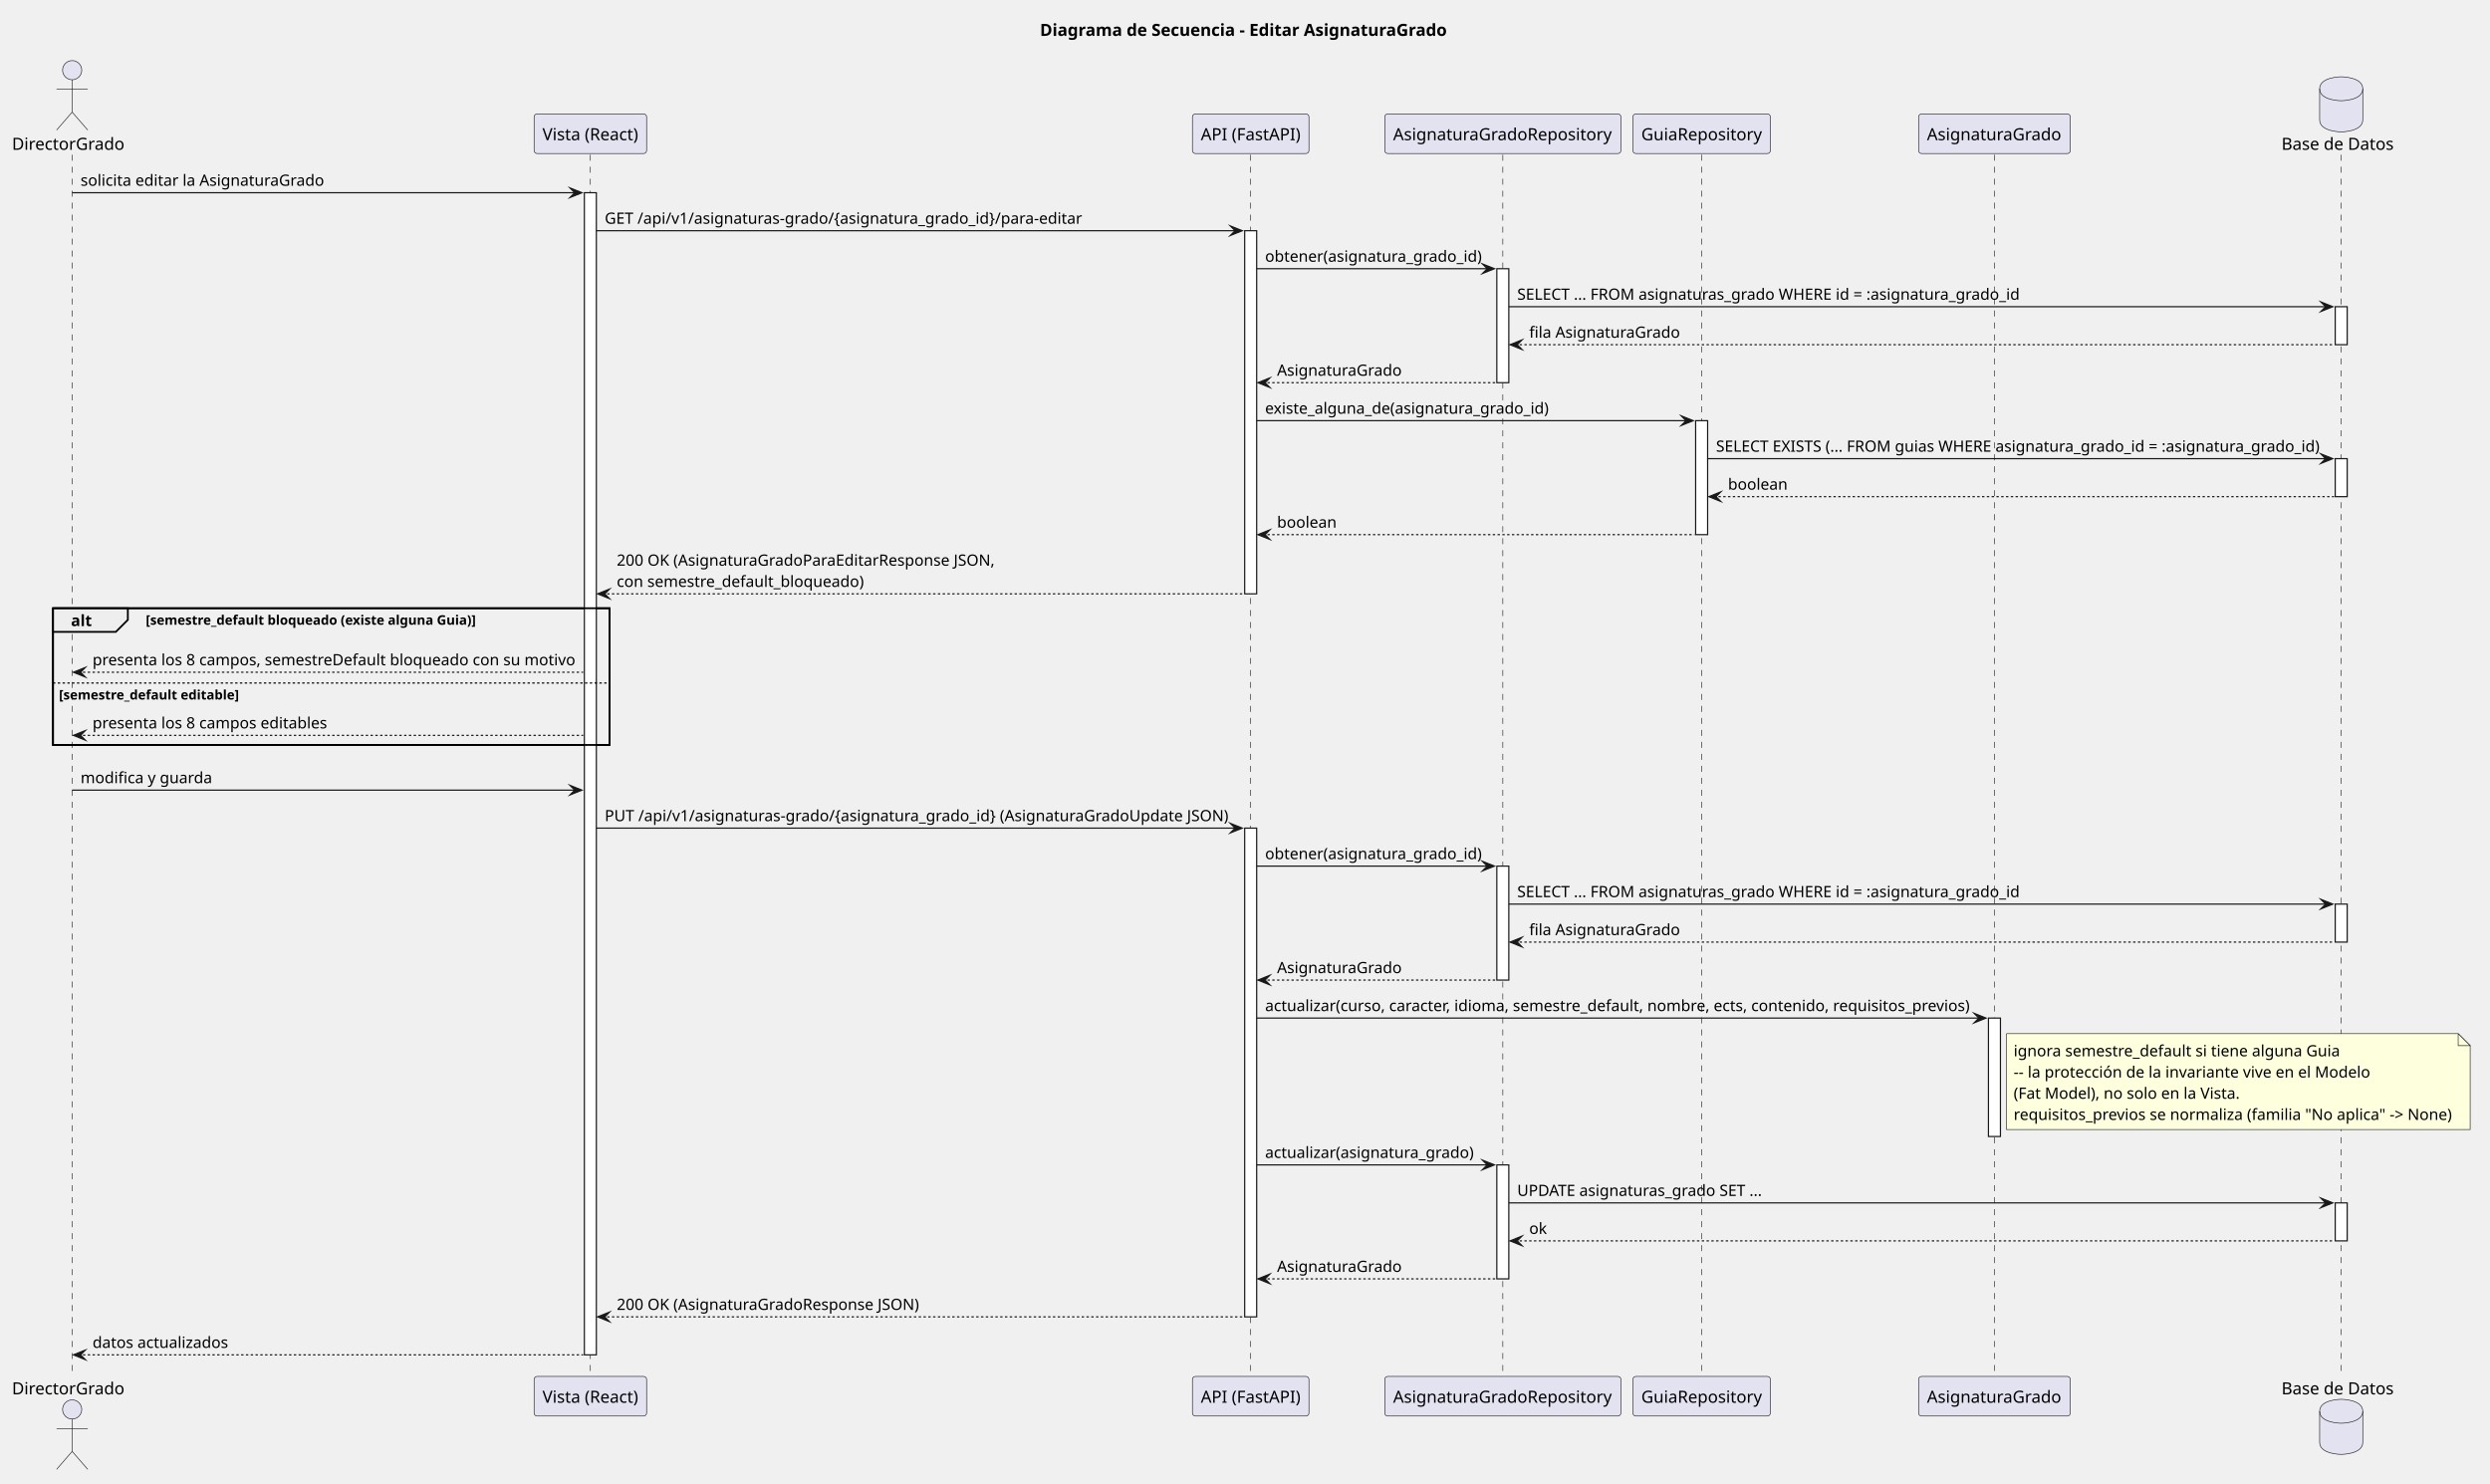
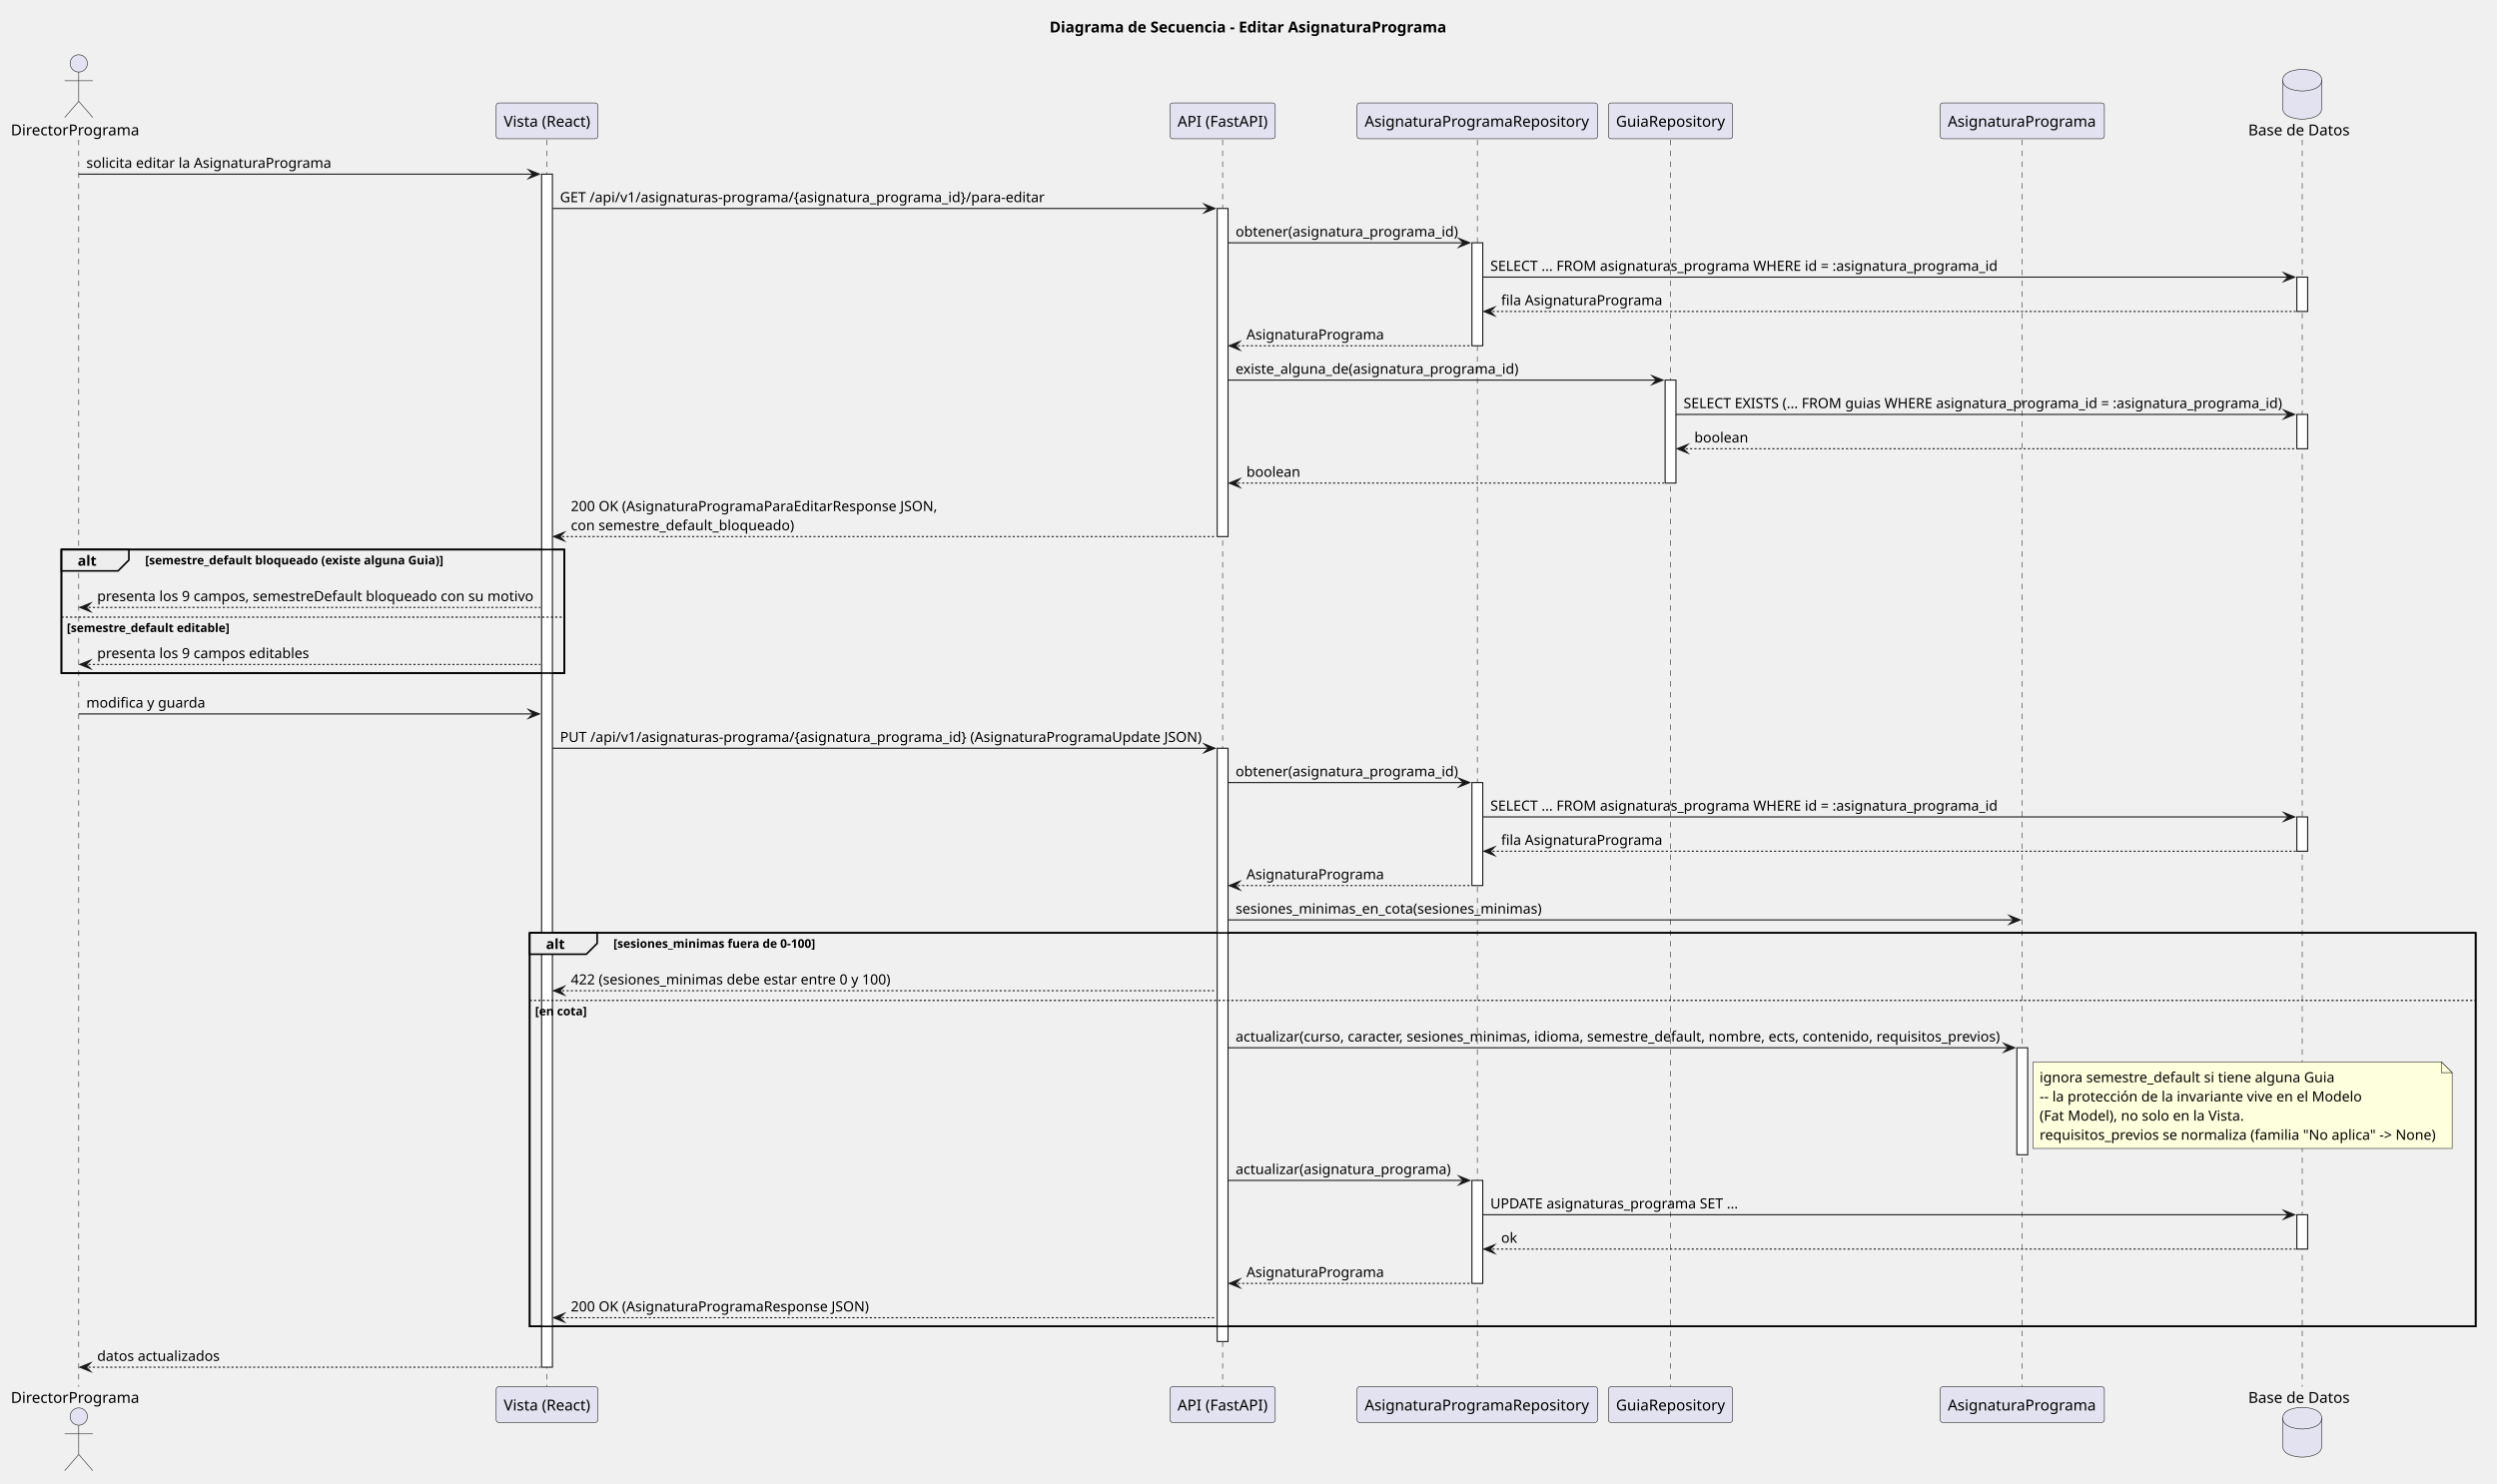
- <svg xmlns="http://www.w3.org/2000/svg" version="1.1" data-diagram-type="SEQUENCE" style="width:2078px;height:1238px;background:#FFFFFF;" width="2078px" height="1238px" viewBox="0 0 2078 1238" zoomAndPan="magnify" preserveAspectRatio="none" contentStyleType="text/css">
+ <svg xmlns="http://www.w3.org/2000/svg" version="1.1" data-diagram-type="SEQUENCE" style="width:2306px;height:1370px;background:#FFFFFF;" width="2306px" height="1370px" viewBox="0 0 2306 1370" zoomAndPan="magnify" preserveAspectRatio="none" contentStyleType="text/css">
  <defs />
  <g font-family="sans-serif" lengthAdjust="spacing">
    <g class="title" data-source-line="1">
-       <text x="867.868" y="29.966" fill="#000" font-size="14" textLength="340.409" font-weight="700">Diagrama de Secuencia - Editar AsignaturaGrado</text>
-     </g>
-     <rect x="44.222" y="507.608" width="464.455" height="114.1" fill="none" style="stroke:#000;stroke-width:1.5;" />
-     <g>
-       <rect x="56.722" y="129.136" width="8" height="1019.574" fill="#000" fill-opacity="0" />
-       <line x1="60.222" y1="129.136" x2="60.222" y2="1148.71" style="stroke:#181818;stroke-width:0.5;stroke-dasharray:5,5;" />
-     </g>
-     <g>
-       <rect x="489.177" y="129.136" width="8" height="1019.574" fill="#000" fill-opacity="0" />
-       <line x1="492.677" y1="129.136" x2="492.677" y2="1148.71" style="stroke:#181818;stroke-width:0.5;stroke-dasharray:5,5;" />
-     </g>
-     <g>
-       <rect x="487.677" y="160.842" width="10" height="969.868" fill="#FFF" style="stroke:#181818;stroke-width:1;" />
-     </g>
-     <g>
-       <rect x="1040.244" y="129.136" width="8" height="1019.574" fill="#000" fill-opacity="0" />
-       <line x1="1043.744" y1="129.136" x2="1043.744" y2="1148.71" style="stroke:#181818;stroke-width:0.5;stroke-dasharray:5,5;" />
-     </g>
-     <g>
-       <rect x="1038.744" y="192.548" width="10" height="303.06" fill="#FFF" style="stroke:#181818;stroke-width:1;" />
-     </g>
-     <g>
-       <rect x="1038.744" y="691.12" width="10" height="407.884" fill="#FFF" style="stroke:#181818;stroke-width:1;" />
-     </g>
-     <g>
-       <rect x="1250.66" y="129.136" width="8" height="1019.574" fill="#000" fill-opacity="0" />
-       <line x1="1254.16" y1="129.136" x2="1254.16" y2="1148.71" style="stroke:#181818;stroke-width:0.5;stroke-dasharray:5,5;" />
-     </g>
-     <g>
-       <rect x="1249.16" y="224.254" width="10" height="95.118" fill="#FFF" style="stroke:#181818;stroke-width:1;" />
-     </g>
-     <g>
-       <rect x="1249.16" y="722.826" width="10" height="95.118" fill="#FFF" style="stroke:#181818;stroke-width:1;" />
-     </g>
-     <g>
-       <rect x="1249.16" y="972.18" width="10" height="95.118" fill="#FFF" style="stroke:#181818;stroke-width:1;" />
-     </g>
-     <g>
-       <rect x="1416.577" y="129.136" width="8" height="1019.574" fill="#000" fill-opacity="0" />
-       <line x1="1420.077" y1="129.136" x2="1420.077" y2="1148.71" style="stroke:#181818;stroke-width:0.5;stroke-dasharray:5,5;" />
-     </g>
-     <g>
-       <rect x="1415.077" y="351.078" width="10" height="95.118" fill="#FFF" style="stroke:#181818;stroke-width:1;" />
-     </g>
-     <g>
-       <rect x="1660.94" y="129.136" width="8" height="1019.574" fill="#000" fill-opacity="0" />
-       <line x1="1664.44" y1="129.136" x2="1664.44" y2="1148.71" style="stroke:#181818;stroke-width:0.5;stroke-dasharray:5,5;" />
-     </g>
-     <g>
-       <rect x="1659.44" y="849.65" width="10" height="98.824" fill="#FFF" style="stroke:#181818;stroke-width:1;" />
-     </g>
-     <g>
-       <rect x="1950.329" y="129.136" width="8" height="1019.574" fill="#000" fill-opacity="0" />
-       <line x1="1953.829" y1="129.136" x2="1953.829" y2="1148.71" style="stroke:#181818;stroke-width:0.5;stroke-dasharray:5,5;" />
-     </g>
-     <g>
-       <rect x="1948.829" y="255.96" width="10" height="31.706" fill="#FFF" style="stroke:#181818;stroke-width:1;" />
-     </g>
-     <g>
-       <rect x="1948.829" y="382.784" width="10" height="31.706" fill="#FFF" style="stroke:#181818;stroke-width:1;" />
-     </g>
-     <g>
-       <rect x="1948.829" y="754.532" width="10" height="31.706" fill="#FFF" style="stroke:#181818;stroke-width:1;" />
-     </g>
-     <g>
-       <rect x="1948.829" y="1003.886" width="10" height="31.706" fill="#FFF" style="stroke:#181818;stroke-width:1;" />
-     </g>
-     <text x="10" y="125.034" fill="#000" font-size="14" textLength="94.444">DirectorGrado</text>
-     <ellipse cx="60.222" cy="58.568" rx="8" ry="8" fill="#E2E2F0" style="stroke:#181818;stroke-width:0.5;" />
-     <path d="M60.222,66.568 L60.222,93.568 M47.222,74.568 L73.222,74.568 M60.222,93.568 L47.222,108.568 M60.222,93.568 L73.222,108.568" style="stroke:#181818;stroke-width:0.5;" fill="none" />
-     <rect x="445.728" y="95.068" width="93.898" height="33.068" fill="#E2E2F0" style="stroke:#181818;stroke-width:0.5;" rx="2.5" ry="2.5" />
-     <text x="452.728" y="117.034" fill="#000" font-size="14" textLength="79.898">Vista (React)</text>
-     <rect x="995.123" y="95.068" width="97.244" height="33.068" fill="#E2E2F0" style="stroke:#181818;stroke-width:0.5;" rx="2.5" ry="2.5" />
-     <text x="1002.123" y="117.034" fill="#000" font-size="14" textLength="83.244">API (FastAPI)</text>
-     <rect x="1155.621" y="95.068" width="197.077" height="33.068" fill="#E2E2F0" style="stroke:#181818;stroke-width:0.5;" rx="2.5" ry="2.5" />
-     <text x="1162.621" y="117.034" fill="#000" font-size="14" textLength="183.077">AsignaturaGradoRepository</text>
-     <rect x="1362.698" y="95.068" width="114.758" height="33.068" fill="#E2E2F0" style="stroke:#181818;stroke-width:0.5;" rx="2.5" ry="2.5" />
-     <text x="1369.698" y="117.034" fill="#000" font-size="14" textLength="100.758">GuiaRepository</text>
-     <rect x="1601.125" y="95.068" width="126.63" height="33.068" fill="#E2E2F0" style="stroke:#181818;stroke-width:0.5;" rx="2.5" ry="2.5" />
-     <text x="1608.125" y="117.034" fill="#000" font-size="14" textLength="112.63">AsignaturaGrado</text>
-     <text x="1904.006" y="125.034" fill="#000" font-size="14" textLength="93.646">Base de Datos</text>
-     <path d="M1935.829,74.068 C1935.829,64.068 1953.829,64.068 1953.829,64.068 C1953.829,64.068 1971.829,64.068 1971.829,74.068 L1971.829,100.068 C1971.829,110.068 1953.829,110.068 1953.829,110.068 C1953.829,110.068 1935.829,110.068 1935.829,100.068 L1935.829,74.068" style="stroke:#181818;stroke-width:0.5;" fill="#E2E2F0" />
-     <path d="M1935.829,74.068 C1935.829,84.068 1953.829,84.068 1953.829,84.068 C1953.829,84.068 1971.829,84.068 1971.829,74.068" style="stroke:#181818;stroke-width:0.5;" fill="none" />
-     <text x="10" y="1163.676" fill="#000" font-size="14" textLength="94.444">DirectorGrado</text>
-     <ellipse cx="60.222" cy="1176.278" rx="8" ry="8" fill="#E2E2F0" style="stroke:#181818;stroke-width:0.5;" />
-     <path d="M60.222,1184.278 L60.222,1211.278 M47.222,1192.278 L73.222,1192.278 M60.222,1211.278 L47.222,1226.278 M60.222,1211.278 L73.222,1226.278" style="stroke:#181818;stroke-width:0.5;" fill="none" />
-     <rect x="445.728" y="1148.71" width="93.898" height="33.068" fill="#E2E2F0" style="stroke:#181818;stroke-width:0.5;" rx="2.5" ry="2.5" />
-     <text x="452.728" y="1170.676" fill="#000" font-size="14" textLength="79.898">Vista (React)</text>
-     <rect x="995.123" y="1148.71" width="97.244" height="33.068" fill="#E2E2F0" style="stroke:#181818;stroke-width:0.5;" rx="2.5" ry="2.5" />
-     <text x="1002.123" y="1170.676" fill="#000" font-size="14" textLength="83.244">API (FastAPI)</text>
-     <rect x="1155.621" y="1148.71" width="197.077" height="33.068" fill="#E2E2F0" style="stroke:#181818;stroke-width:0.5;" rx="2.5" ry="2.5" />
-     <text x="1162.621" y="1170.676" fill="#000" font-size="14" textLength="183.077">AsignaturaGradoRepository</text>
-     <rect x="1362.698" y="1148.71" width="114.758" height="33.068" fill="#E2E2F0" style="stroke:#181818;stroke-width:0.5;" rx="2.5" ry="2.5" />
-     <text x="1369.698" y="1170.676" fill="#000" font-size="14" textLength="100.758">GuiaRepository</text>
-     <rect x="1601.125" y="1148.71" width="126.63" height="33.068" fill="#E2E2F0" style="stroke:#181818;stroke-width:0.5;" rx="2.5" ry="2.5" />
-     <text x="1608.125" y="1170.676" fill="#000" font-size="14" textLength="112.63">AsignaturaGrado</text>
-     <text x="1904.006" y="1163.676" fill="#000" font-size="14" textLength="93.646">Base de Datos</text>
-     <path d="M1935.829,1177.778 C1935.829,1167.778 1953.829,1167.778 1953.829,1167.778 C1953.829,1167.778 1971.829,1167.778 1971.829,1177.778 L1971.829,1203.778 C1971.829,1213.778 1953.829,1213.778 1953.829,1213.778 C1953.829,1213.778 1935.829,1213.778 1935.829,1203.778 L1935.829,1177.778" style="stroke:#181818;stroke-width:0.5;" fill="#E2E2F0" />
-     <path d="M1935.829,1177.778 C1935.829,1187.778 1953.829,1187.778 1953.829,1187.778 C1953.829,1187.778 1971.829,1187.778 1971.829,1177.778" style="stroke:#181818;stroke-width:0.5;" fill="none" />
-     <polygon points="475.677,156.842,485.677,160.842,475.677,164.842,479.677,160.842" fill="#181818" style="stroke:#181818;stroke-width:1;stroke-linejoin:miter;stroke-miterlimit:10;" />
-     <line x1="60.222" y1="160.842" x2="481.677" y2="160.842" style="stroke:#181818;stroke-width:1;" />
-     <text x="67.222" y="155.033" fill="#000" font-size="13" textLength="203.788">solicita editar la AsignaturaGrado</text>
-     <polygon points="1026.744,188.548,1036.744,192.548,1026.744,196.548,1030.744,192.548" fill="#181818" style="stroke:#181818;stroke-width:1;stroke-linejoin:miter;stroke-miterlimit:10;" />
-     <line x1="497.677" y1="192.548" x2="1032.744" y2="192.548" style="stroke:#181818;stroke-width:1;" />
-     <text x="504.677" y="186.739" fill="#000" font-size="13" textLength="399.724">GET /api/v1/asignaturas-grado/{asignatura_grado_id}/para-editar</text>
-     <polygon points="1237.16,220.254,1247.16,224.254,1237.16,228.254,1241.16,224.254" fill="#181818" style="stroke:#181818;stroke-width:1;stroke-linejoin:miter;stroke-miterlimit:10;" />
-     <line x1="1048.744" y1="224.254" x2="1243.16" y2="224.254" style="stroke:#181818;stroke-width:1;" />
-     <text x="1055.744" y="218.445" fill="#000" font-size="13" textLength="181.415">obtener(asignatura_grado_id)</text>
-     <polygon points="1936.829,251.96,1946.829,255.96,1936.829,259.96,1940.829,255.96" fill="#181818" style="stroke:#181818;stroke-width:1;stroke-linejoin:miter;stroke-miterlimit:10;" />
-     <line x1="1259.16" y1="255.96" x2="1942.829" y2="255.96" style="stroke:#181818;stroke-width:1;" />
-     <text x="1266.16" y="250.151" fill="#000" font-size="13" textLength="420.368">SELECT ... FROM asignaturas_grado WHERE id = :asignatura_grado_id</text>
-     <polygon points="1270.16,283.666,1260.16,287.666,1270.16,291.666,1266.16,287.666" fill="#181818" style="stroke:#181818;stroke-width:1;stroke-linejoin:miter;stroke-miterlimit:10;" />
-     <line x1="1264.16" y1="287.666" x2="1947.829" y2="287.666" style="stroke:#181818;stroke-width:1;stroke-dasharray:2,2;" />
-     <text x="1276.16" y="281.857" fill="#000" font-size="13" textLength="126.438">fila AsignaturaGrado</text>
-     <polygon points="1059.744,315.372,1049.744,319.372,1059.744,323.372,1055.744,319.372" fill="#181818" style="stroke:#181818;stroke-width:1;stroke-linejoin:miter;stroke-miterlimit:10;" />
-     <line x1="1053.744" y1="319.372" x2="1248.16" y2="319.372" style="stroke:#181818;stroke-width:1;stroke-dasharray:2,2;" />
-     <text x="1065.744" y="313.563" fill="#000" font-size="13" textLength="104.585">AsignaturaGrado</text>
-     <polygon points="1403.077,347.078,1413.077,351.078,1403.077,355.078,1407.077,351.078" fill="#181818" style="stroke:#181818;stroke-width:1;stroke-linejoin:miter;stroke-miterlimit:10;" />
-     <line x1="1048.744" y1="351.078" x2="1409.077" y2="351.078" style="stroke:#181818;stroke-width:1;" />
-     <text x="1055.744" y="345.269" fill="#000" font-size="13" textLength="237.484">existe_alguna_de(asignatura_grado_id)</text>
-     <polygon points="1936.829,378.784,1946.829,382.784,1936.829,386.784,1940.829,382.784" fill="#181818" style="stroke:#181818;stroke-width:1;stroke-linejoin:miter;stroke-miterlimit:10;" />
-     <line x1="1425.077" y1="382.784" x2="1942.829" y2="382.784" style="stroke:#181818;stroke-width:1;" />
-     <text x="1432.077" y="376.975" fill="#000" font-size="13" textLength="504.752">SELECT EXISTS (... FROM guias WHERE asignatura_grado_id = :asignatura_grado_id)</text>
-     <polygon points="1436.077,410.49,1426.077,414.49,1436.077,418.49,1432.077,414.49" fill="#181818" style="stroke:#181818;stroke-width:1;stroke-linejoin:miter;stroke-miterlimit:10;" />
-     <line x1="1430.077" y1="414.49" x2="1947.829" y2="414.49" style="stroke:#181818;stroke-width:1;stroke-dasharray:2,2;" />
-     <text x="1442.077" y="408.681" fill="#000" font-size="13" textLength="49.738">boolean</text>
-     <polygon points="1059.744,442.196,1049.744,446.196,1059.744,450.196,1055.744,446.196" fill="#181818" style="stroke:#181818;stroke-width:1;stroke-linejoin:miter;stroke-miterlimit:10;" />
-     <line x1="1053.744" y1="446.196" x2="1414.077" y2="446.196" style="stroke:#181818;stroke-width:1;stroke-dasharray:2,2;" />
-     <text x="1065.744" y="440.387" fill="#000" font-size="13" textLength="49.738">boolean</text>
-     <polygon points="508.677,491.608,498.677,495.608,508.677,499.608,504.677,495.608" fill="#181818" style="stroke:#181818;stroke-width:1;stroke-linejoin:miter;stroke-miterlimit:10;" />
-     <line x1="502.677" y1="495.608" x2="1037.744" y2="495.608" style="stroke:#181818;stroke-width:1;stroke-dasharray:2,2;" />
-     <text x="514.677" y="472.093" fill="#000" font-size="13" textLength="316.186">200 OK (AsignaturaGradoParaEditarResponse JSON,</text>
-     <text x="514.677" y="489.799" fill="#000" font-size="13" textLength="206.531">con semestre_default_bloqueado)</text>
-     <path d="M44.222,507.608 L106.681,507.608 L106.681,517.314 L96.681,527.314 L44.222,527.314 L44.222,507.608" style="stroke:#000;stroke-width:1.5;" fill="#EEE" />
-     <rect x="44.222" y="507.608" width="464.455" height="114.1" fill="none" style="stroke:#000;stroke-width:1.5;" />
-     <text x="59.222" y="522.505" fill="#000" font-size="13" textLength="17.459" font-weight="700">alt</text>
-     <text x="121.681" y="521.367" fill="#000" font-size="11" textLength="275.867" font-weight="700">[semestre_default bloqueado (existe alguna Guia)]</text>
-     <polygon points="71.222,557.02,61.222,561.02,71.222,565.02,67.222,561.02" fill="#181818" style="stroke:#181818;stroke-width:1;stroke-linejoin:miter;stroke-miterlimit:10;" />
-     <line x1="65.222" y1="561.02" x2="486.677" y2="561.02" style="stroke:#181818;stroke-width:1;stroke-dasharray:2,2;" />
-     <text x="77.222" y="555.211" fill="#000" font-size="13" textLength="403.455">presenta los 8 campos, semestreDefault bloqueado con su motivo</text>
-     <line x1="44.222" y1="570.02" x2="508.677" y2="570.02" style="stroke:#000;stroke-width:1;stroke-dasharray:2,2;" />
-     <text x="49.222" y="583.779" fill="#000" font-size="11" textLength="150.446" font-weight="700">[semestre_default editable]</text>
-     <polygon points="71.222,609.708,61.222,613.708,71.222,617.708,67.222,613.708" fill="#181818" style="stroke:#181818;stroke-width:1;stroke-linejoin:miter;stroke-miterlimit:10;" />
-     <line x1="65.222" y1="613.708" x2="486.677" y2="613.708" style="stroke:#181818;stroke-width:1;stroke-dasharray:2,2;" />
-     <text x="77.222" y="607.899" fill="#000" font-size="13" textLength="196.027">presenta los 8 campos editables</text>
-     <polygon points="475.677,655.414,485.677,659.414,475.677,663.414,479.677,659.414" fill="#181818" style="stroke:#181818;stroke-width:1;stroke-linejoin:miter;stroke-miterlimit:10;" />
-     <line x1="60.222" y1="659.414" x2="481.677" y2="659.414" style="stroke:#181818;stroke-width:1;" />
-     <text x="67.222" y="653.605" fill="#000" font-size="13" textLength="110.097">modifica y guarda</text>
-     <polygon points="1026.744,687.12,1036.744,691.12,1026.744,695.12,1030.744,691.12" fill="#181818" style="stroke:#181818;stroke-width:1;stroke-linejoin:miter;stroke-miterlimit:10;" />
-     <line x1="497.677" y1="691.12" x2="1032.744" y2="691.12" style="stroke:#181818;stroke-width:1;" />
-     <text x="504.677" y="685.311" fill="#000" font-size="13" textLength="522.067">PUT /api/v1/asignaturas-grado/{asignatura_grado_id} (AsignaturaGradoUpdate JSON)</text>
-     <polygon points="1237.16,718.826,1247.16,722.826,1237.16,726.826,1241.16,722.826" fill="#181818" style="stroke:#181818;stroke-width:1;stroke-linejoin:miter;stroke-miterlimit:10;" />
-     <line x1="1048.744" y1="722.826" x2="1243.16" y2="722.826" style="stroke:#181818;stroke-width:1;" />
-     <text x="1055.744" y="717.017" fill="#000" font-size="13" textLength="181.415">obtener(asignatura_grado_id)</text>
-     <polygon points="1936.829,750.532,1946.829,754.532,1936.829,758.532,1940.829,754.532" fill="#181818" style="stroke:#181818;stroke-width:1;stroke-linejoin:miter;stroke-miterlimit:10;" />
-     <line x1="1259.16" y1="754.532" x2="1942.829" y2="754.532" style="stroke:#181818;stroke-width:1;" />
-     <text x="1266.16" y="748.723" fill="#000" font-size="13" textLength="420.368">SELECT ... FROM asignaturas_grado WHERE id = :asignatura_grado_id</text>
-     <polygon points="1270.16,782.238,1260.16,786.238,1270.16,790.238,1266.16,786.238" fill="#181818" style="stroke:#181818;stroke-width:1;stroke-linejoin:miter;stroke-miterlimit:10;" />
-     <line x1="1264.16" y1="786.238" x2="1947.829" y2="786.238" style="stroke:#181818;stroke-width:1;stroke-dasharray:2,2;" />
-     <text x="1276.16" y="780.429" fill="#000" font-size="13" textLength="126.438">fila AsignaturaGrado</text>
-     <polygon points="1059.744,813.944,1049.744,817.944,1059.744,821.944,1055.744,817.944" fill="#181818" style="stroke:#181818;stroke-width:1;stroke-linejoin:miter;stroke-miterlimit:10;" />
-     <line x1="1053.744" y1="817.944" x2="1248.16" y2="817.944" style="stroke:#181818;stroke-width:1;stroke-dasharray:2,2;" />
-     <text x="1065.744" y="812.135" fill="#000" font-size="13" textLength="104.585">AsignaturaGrado</text>
-     <polygon points="1647.44,845.65,1657.44,849.65,1647.44,853.65,1651.44,849.65" fill="#181818" style="stroke:#181818;stroke-width:1;stroke-linejoin:miter;stroke-miterlimit:10;" />
-     <line x1="1048.744" y1="849.65" x2="1653.44" y2="849.65" style="stroke:#181818;stroke-width:1;" />
-     <text x="1055.744" y="843.841" fill="#000" font-size="13" textLength="591.695">actualizar(curso, caracter, idioma, semestre_default, nombre, ects, contenido, requisitos_previos)</text>
-     <path d="M1674.44,862.65 L1674.44,942.65 L2061.44,942.65 L2061.44,872.65 L2051.44,862.65 L1674.44,862.65" style="stroke:#181818;stroke-width:0.5;" fill="#FEFFDD" />
-     <path d="M2051.44,862.65 L2051.44,872.65 L2061.44,872.65 L2051.44,862.65" style="stroke:#181818;stroke-width:0.5;" fill="#FEFFDD" />
-     <text x="1680.44" y="881.547" fill="#000" font-size="13" textLength="272.896">ignora semestre_default si tiene alguna Guia</text>
-     <text x="1680.44" y="899.253" fill="#000" font-size="13" textLength="297.908">-- la protección de la invariante vive en el Modelo</text>
-     <text x="1680.44" y="916.959" fill="#000" font-size="13" textLength="188.708">(Fat Model), no solo en la Vista.</text>
-     <text x="1680.44" y="934.665" fill="#000" font-size="13" textLength="366.704">requisitos_previos se normaliza (familia "No aplica" -&gt; None)</text>
-     <polygon points="1237.16,968.18,1247.16,972.18,1237.16,976.18,1241.16,972.18" fill="#181818" style="stroke:#181818;stroke-width:1;stroke-linejoin:miter;stroke-miterlimit:10;" />
-     <line x1="1048.744" y1="972.18" x2="1243.16" y2="972.18" style="stroke:#181818;stroke-width:1;" />
-     <text x="1055.744" y="966.371" fill="#000" font-size="13" textLength="174.707">actualizar(asignatura_grado)</text>
-     <polygon points="1936.829,999.886,1946.829,1003.886,1936.829,1007.886,1940.829,1003.886" fill="#181818" style="stroke:#181818;stroke-width:1;stroke-linejoin:miter;stroke-miterlimit:10;" />
-     <line x1="1259.16" y1="1003.886" x2="1942.829" y2="1003.886" style="stroke:#181818;stroke-width:1;" />
-     <text x="1266.16" y="998.077" fill="#000" font-size="13" textLength="205.907">UPDATE asignaturas_grado SET ...</text>
-     <polygon points="1270.16,1031.592,1260.16,1035.592,1270.16,1039.592,1266.16,1035.592" fill="#181818" style="stroke:#181818;stroke-width:1;stroke-linejoin:miter;stroke-miterlimit:10;" />
-     <line x1="1264.16" y1="1035.592" x2="1947.829" y2="1035.592" style="stroke:#181818;stroke-width:1;stroke-dasharray:2,2;" />
-     <text x="1276.16" y="1029.783" fill="#000" font-size="13" textLength="14.807">ok</text>
-     <polygon points="1059.744,1063.298,1049.744,1067.298,1059.744,1071.298,1055.744,1067.298" fill="#181818" style="stroke:#181818;stroke-width:1;stroke-linejoin:miter;stroke-miterlimit:10;" />
-     <line x1="1053.744" y1="1067.298" x2="1248.16" y2="1067.298" style="stroke:#181818;stroke-width:1;stroke-dasharray:2,2;" />
-     <text x="1065.744" y="1061.489" fill="#000" font-size="13" textLength="104.585">AsignaturaGrado</text>
-     <polygon points="508.677,1095.004,498.677,1099.004,508.677,1103.004,504.677,1099.004" fill="#181818" style="stroke:#181818;stroke-width:1;stroke-linejoin:miter;stroke-miterlimit:10;" />
-     <line x1="502.677" y1="1099.004" x2="1037.744" y2="1099.004" style="stroke:#181818;stroke-width:1;stroke-dasharray:2,2;" />
-     <text x="514.677" y="1093.195" fill="#000" font-size="13" textLength="252.85">200 OK (AsignaturaGradoResponse JSON)</text>
-     <polygon points="71.222,1126.71,61.222,1130.71,71.222,1134.71,67.222,1130.71" fill="#181818" style="stroke:#181818;stroke-width:1;stroke-linejoin:miter;stroke-miterlimit:10;" />
-     <line x1="65.222" y1="1130.71" x2="486.677" y2="1130.71" style="stroke:#181818;stroke-width:1;stroke-dasharray:2,2;" />
-     <text x="77.222" y="1124.901" fill="#000" font-size="13" textLength="113.204">datos actualizados</text>
+       <text x="969.271" y="29.966" fill="#000" font-size="14" textLength="365.763" font-weight="700">Diagrama de Secuencia - Editar AsignaturaPrograma</text>
+     </g>
+     <rect x="56.724" y="507.608" width="464.455" height="114.1" fill="none" style="stroke:#000;stroke-width:1.5;" />
+     <rect x="489.179" y="861.65" width="1797.125" height="363.454" fill="none" style="stroke:#000;stroke-width:1.5;" />
+     <g>
+       <rect x="69.224" y="129.136" width="8" height="1151.674" fill="#000" fill-opacity="0" />
+       <line x1="72.724" y1="129.136" x2="72.724" y2="1280.81" style="stroke:#181818;stroke-width:0.5;stroke-dasharray:5,5;" />
+     </g>
+     <g>
+       <rect x="501.679" y="129.136" width="8" height="1151.674" fill="#000" fill-opacity="0" />
+       <line x1="505.179" y1="129.136" x2="505.179" y2="1280.81" style="stroke:#181818;stroke-width:0.5;stroke-dasharray:5,5;" />
+     </g>
+     <g>
+       <rect x="500.179" y="160.842" width="10" height="1101.968" fill="#FFF" style="stroke:#181818;stroke-width:1;" />
+     </g>
+     <g>
+       <rect x="1125.598" y="129.136" width="8" height="1151.674" fill="#000" fill-opacity="0" />
+       <line x1="1129.098" y1="129.136" x2="1129.098" y2="1280.81" style="stroke:#181818;stroke-width:0.5;stroke-dasharray:5,5;" />
+     </g>
+     <g>
+       <rect x="1124.098" y="192.548" width="10" height="303.06" fill="#FFF" style="stroke:#181818;stroke-width:1;" />
+     </g>
+     <g>
+       <rect x="1124.098" y="691.12" width="10" height="547.984" fill="#FFF" style="stroke:#181818;stroke-width:1;" />
+     </g>
+     <g>
+       <rect x="1360.831" y="129.136" width="8" height="1151.674" fill="#000" fill-opacity="0" />
+       <line x1="1364.331" y1="129.136" x2="1364.331" y2="1280.81" style="stroke:#181818;stroke-width:0.5;stroke-dasharray:5,5;" />
+     </g>
+     <g>
+       <rect x="1359.331" y="224.254" width="10" height="95.118" fill="#FFF" style="stroke:#181818;stroke-width:1;" />
+     </g>
+     <g>
+       <rect x="1359.331" y="722.826" width="10" height="95.118" fill="#FFF" style="stroke:#181818;stroke-width:1;" />
+     </g>
+     <g>
+       <rect x="1359.331" y="1090.28" width="10" height="95.118" fill="#FFF" style="stroke:#181818;stroke-width:1;" />
+     </g>
+     <g>
+       <rect x="1539.25" y="129.136" width="8" height="1151.674" fill="#000" fill-opacity="0" />
+       <line x1="1542.75" y1="129.136" x2="1542.75" y2="1280.81" style="stroke:#181818;stroke-width:0.5;stroke-dasharray:5,5;" />
+     </g>
+     <g>
+       <rect x="1537.75" y="351.078" width="10" height="95.118" fill="#FFF" style="stroke:#181818;stroke-width:1;" />
+     </g>
+     <g>
+       <rect x="1864.1" y="129.136" width="8" height="1151.674" fill="#000" fill-opacity="0" />
+       <line x1="1867.6" y1="129.136" x2="1867.6" y2="1280.81" style="stroke:#181818;stroke-width:0.5;stroke-dasharray:5,5;" />
+     </g>
+     <g>
+       <rect x="1862.6" y="967.75" width="10" height="98.824" fill="#FFF" style="stroke:#181818;stroke-width:1;" />
+     </g>
+     <g>
+       <rect x="2122.636" y="129.136" width="8" height="1151.674" fill="#000" fill-opacity="0" />
+       <line x1="2126.136" y1="129.136" x2="2126.136" y2="1280.81" style="stroke:#181818;stroke-width:0.5;stroke-dasharray:5,5;" />
+     </g>
+     <g>
+       <rect x="2121.136" y="255.96" width="10" height="31.706" fill="#FFF" style="stroke:#181818;stroke-width:1;" />
+     </g>
+     <g>
+       <rect x="2121.136" y="382.784" width="10" height="31.706" fill="#FFF" style="stroke:#181818;stroke-width:1;" />
+     </g>
+     <g>
+       <rect x="2121.136" y="754.532" width="10" height="31.706" fill="#FFF" style="stroke:#181818;stroke-width:1;" />
+     </g>
+     <g>
+       <rect x="2121.136" y="1121.986" width="10" height="31.706" fill="#FFF" style="stroke:#181818;stroke-width:1;" />
+     </g>
+     <text x="10" y="125.034" fill="#000" font-size="14" textLength="119.448">DirectorPrograma</text>
+     <ellipse cx="72.724" cy="58.568" rx="8" ry="8" fill="#E2E2F0" style="stroke:#181818;stroke-width:0.5;" />
+     <path d="M72.724,66.568 L72.724,93.568 M59.724,74.568 L85.724,74.568 M72.724,93.568 L59.724,108.568 M72.724,93.568 L85.724,108.568" style="stroke:#181818;stroke-width:0.5;" fill="none" />
+     <rect x="458.23" y="95.068" width="93.898" height="33.068" fill="#E2E2F0" style="stroke:#181818;stroke-width:0.5;" rx="2.5" ry="2.5" />
+     <text x="465.23" y="117.034" fill="#000" font-size="14" textLength="79.898">Vista (React)</text>
+     <rect x="1080.477" y="95.068" width="97.244" height="33.068" fill="#E2E2F0" style="stroke:#181818;stroke-width:0.5;" rx="2.5" ry="2.5" />
+     <text x="1087.477" y="117.034" fill="#000" font-size="14" textLength="83.244">API (FastAPI)</text>
+     <rect x="1253.29" y="95.068" width="222.081" height="33.068" fill="#E2E2F0" style="stroke:#181818;stroke-width:0.5;" rx="2.5" ry="2.5" />
+     <text x="1260.29" y="117.034" fill="#000" font-size="14" textLength="208.081">AsignaturaProgramaRepository</text>
+     <rect x="1485.371" y="95.068" width="114.758" height="33.068" fill="#E2E2F0" style="stroke:#181818;stroke-width:0.5;" rx="2.5" ry="2.5" />
+     <text x="1492.371" y="117.034" fill="#000" font-size="14" textLength="100.758">GuiaRepository</text>
+     <rect x="1791.783" y="95.068" width="151.634" height="33.068" fill="#E2E2F0" style="stroke:#181818;stroke-width:0.5;" rx="2.5" ry="2.5" />
+     <text x="1798.783" y="117.034" fill="#000" font-size="14" textLength="137.634">AsignaturaPrograma</text>
+     <text x="2076.313" y="125.034" fill="#000" font-size="14" textLength="93.646">Base de Datos</text>
+     <path d="M2108.136,74.068 C2108.136,64.068 2126.136,64.068 2126.136,64.068 C2126.136,64.068 2144.136,64.068 2144.136,74.068 L2144.136,100.068 C2144.136,110.068 2126.136,110.068 2126.136,110.068 C2126.136,110.068 2108.136,110.068 2108.136,100.068 L2108.136,74.068" style="stroke:#181818;stroke-width:0.5;" fill="#E2E2F0" />
+     <path d="M2108.136,74.068 C2108.136,84.068 2126.136,84.068 2126.136,84.068 C2126.136,84.068 2144.136,84.068 2144.136,74.068" style="stroke:#181818;stroke-width:0.5;" fill="none" />
+     <text x="10" y="1295.776" fill="#000" font-size="14" textLength="119.448">DirectorPrograma</text>
+     <ellipse cx="72.724" cy="1308.378" rx="8" ry="8" fill="#E2E2F0" style="stroke:#181818;stroke-width:0.5;" />
+     <path d="M72.724,1316.378 L72.724,1343.378 M59.724,1324.378 L85.724,1324.378 M72.724,1343.378 L59.724,1358.378 M72.724,1343.378 L85.724,1358.378" style="stroke:#181818;stroke-width:0.5;" fill="none" />
+     <rect x="458.23" y="1280.81" width="93.898" height="33.068" fill="#E2E2F0" style="stroke:#181818;stroke-width:0.5;" rx="2.5" ry="2.5" />
+     <text x="465.23" y="1302.776" fill="#000" font-size="14" textLength="79.898">Vista (React)</text>
+     <rect x="1080.477" y="1280.81" width="97.244" height="33.068" fill="#E2E2F0" style="stroke:#181818;stroke-width:0.5;" rx="2.5" ry="2.5" />
+     <text x="1087.477" y="1302.776" fill="#000" font-size="14" textLength="83.244">API (FastAPI)</text>
+     <rect x="1253.29" y="1280.81" width="222.081" height="33.068" fill="#E2E2F0" style="stroke:#181818;stroke-width:0.5;" rx="2.5" ry="2.5" />
+     <text x="1260.29" y="1302.776" fill="#000" font-size="14" textLength="208.081">AsignaturaProgramaRepository</text>
+     <rect x="1485.371" y="1280.81" width="114.758" height="33.068" fill="#E2E2F0" style="stroke:#181818;stroke-width:0.5;" rx="2.5" ry="2.5" />
+     <text x="1492.371" y="1302.776" fill="#000" font-size="14" textLength="100.758">GuiaRepository</text>
+     <rect x="1791.783" y="1280.81" width="151.634" height="33.068" fill="#E2E2F0" style="stroke:#181818;stroke-width:0.5;" rx="2.5" ry="2.5" />
+     <text x="1798.783" y="1302.776" fill="#000" font-size="14" textLength="137.634">AsignaturaPrograma</text>
+     <text x="2076.313" y="1295.776" fill="#000" font-size="14" textLength="93.646">Base de Datos</text>
+     <path d="M2108.136,1309.878 C2108.136,1299.878 2126.136,1299.878 2126.136,1299.878 C2126.136,1299.878 2144.136,1299.878 2144.136,1309.878 L2144.136,1335.878 C2144.136,1345.878 2126.136,1345.878 2126.136,1345.878 C2126.136,1345.878 2108.136,1345.878 2108.136,1335.878 L2108.136,1309.878" style="stroke:#181818;stroke-width:0.5;" fill="#E2E2F0" />
+     <path d="M2108.136,1309.878 C2108.136,1319.878 2126.136,1319.878 2126.136,1319.878 C2126.136,1319.878 2144.136,1319.878 2144.136,1309.878" style="stroke:#181818;stroke-width:0.5;" fill="none" />
+     <polygon points="488.179,156.842,498.179,160.842,488.179,164.842,492.179,160.842" fill="#181818" style="stroke:#181818;stroke-width:1;stroke-linejoin:miter;stroke-miterlimit:10;" />
+     <line x1="72.724" y1="160.842" x2="494.179" y2="160.842" style="stroke:#181818;stroke-width:1;" />
+     <text x="79.724" y="155.033" fill="#000" font-size="13" textLength="227.006">solicita editar la AsignaturaPrograma</text>
+     <polygon points="1112.098,188.548,1122.098,192.548,1112.098,196.548,1116.098,192.548" fill="#181818" style="stroke:#181818;stroke-width:1;stroke-linejoin:miter;stroke-miterlimit:10;" />
+     <line x1="510.179" y1="192.548" x2="1118.098" y2="192.548" style="stroke:#181818;stroke-width:1;" />
+     <text x="517.179" y="186.739" fill="#000" font-size="13" textLength="449.358">GET /api/v1/asignaturas-programa/{asignatura_programa_id}/para-editar</text>
+     <polygon points="1347.331,220.254,1357.331,224.254,1347.331,228.254,1351.331,224.254" fill="#181818" style="stroke:#181818;stroke-width:1;stroke-linejoin:miter;stroke-miterlimit:10;" />
+     <line x1="1134.098" y1="224.254" x2="1353.331" y2="224.254" style="stroke:#181818;stroke-width:1;" />
+     <text x="1141.098" y="218.445" fill="#000" font-size="13" textLength="206.232">obtener(asignatura_programa_id)</text>
+     <polygon points="2109.136,251.96,2119.136,255.96,2109.136,259.96,2113.136,255.96" fill="#181818" style="stroke:#181818;stroke-width:1;stroke-linejoin:miter;stroke-miterlimit:10;" />
+     <line x1="1369.331" y1="255.96" x2="2115.136" y2="255.96" style="stroke:#181818;stroke-width:1;" />
+     <text x="1376.331" y="250.151" fill="#000" font-size="13" textLength="470.002">SELECT ... FROM asignaturas_programa WHERE id = :asignatura_programa_id</text>
+     <polygon points="1380.331,283.666,1370.331,287.666,1380.331,291.666,1376.331,287.666" fill="#181818" style="stroke:#181818;stroke-width:1;stroke-linejoin:miter;stroke-miterlimit:10;" />
+     <line x1="1374.331" y1="287.666" x2="2120.136" y2="287.666" style="stroke:#181818;stroke-width:1;stroke-dasharray:2,2;" />
+     <text x="1386.331" y="281.857" fill="#000" font-size="13" textLength="149.656">fila AsignaturaPrograma</text>
+     <polygon points="1145.098,315.372,1135.098,319.372,1145.098,323.372,1141.098,319.372" fill="#181818" style="stroke:#181818;stroke-width:1;stroke-linejoin:miter;stroke-miterlimit:10;" />
+     <line x1="1139.098" y1="319.372" x2="1358.331" y2="319.372" style="stroke:#181818;stroke-width:1;stroke-dasharray:2,2;" />
+     <text x="1151.098" y="313.563" fill="#000" font-size="13" textLength="127.803">AsignaturaPrograma</text>
+     <polygon points="1525.75,347.078,1535.75,351.078,1525.75,355.078,1529.75,351.078" fill="#181818" style="stroke:#181818;stroke-width:1;stroke-linejoin:miter;stroke-miterlimit:10;" />
+     <line x1="1134.098" y1="351.078" x2="1531.75" y2="351.078" style="stroke:#181818;stroke-width:1;" />
+     <text x="1141.098" y="345.269" fill="#000" font-size="13" textLength="262.301">existe_alguna_de(asignatura_programa_id)</text>
+     <polygon points="2109.136,378.784,2119.136,382.784,2109.136,386.784,2113.136,382.784" fill="#181818" style="stroke:#181818;stroke-width:1;stroke-linejoin:miter;stroke-miterlimit:10;" />
+     <line x1="1547.75" y1="382.784" x2="2115.136" y2="382.784" style="stroke:#181818;stroke-width:1;" />
+     <text x="1554.75" y="376.975" fill="#000" font-size="13" textLength="554.385">SELECT EXISTS (... FROM guias WHERE asignatura_programa_id = :asignatura_programa_id)</text>
+     <polygon points="1558.75,410.49,1548.75,414.49,1558.75,418.49,1554.75,414.49" fill="#181818" style="stroke:#181818;stroke-width:1;stroke-linejoin:miter;stroke-miterlimit:10;" />
+     <line x1="1552.75" y1="414.49" x2="2120.136" y2="414.49" style="stroke:#181818;stroke-width:1;stroke-dasharray:2,2;" />
+     <text x="1564.75" y="408.681" fill="#000" font-size="13" textLength="49.738">boolean</text>
+     <polygon points="1145.098,442.196,1135.098,446.196,1145.098,450.196,1141.098,446.196" fill="#181818" style="stroke:#181818;stroke-width:1;stroke-linejoin:miter;stroke-miterlimit:10;" />
+     <line x1="1139.098" y1="446.196" x2="1536.75" y2="446.196" style="stroke:#181818;stroke-width:1;stroke-dasharray:2,2;" />
+     <text x="1151.098" y="440.387" fill="#000" font-size="13" textLength="49.738">boolean</text>
+     <polygon points="521.179,491.608,511.179,495.608,521.179,499.608,517.179,495.608" fill="#181818" style="stroke:#181818;stroke-width:1;stroke-linejoin:miter;stroke-miterlimit:10;" />
+     <line x1="515.179" y1="495.608" x2="1123.098" y2="495.608" style="stroke:#181818;stroke-width:1;stroke-dasharray:2,2;" />
+     <text x="527.179" y="472.093" fill="#000" font-size="13" textLength="339.404">200 OK (AsignaturaProgramaParaEditarResponse JSON,</text>
+     <text x="527.179" y="489.799" fill="#000" font-size="13" textLength="206.531">con semestre_default_bloqueado)</text>
+     <path d="M56.724,507.608 L119.027,507.608 L119.027,517.314 L109.027,527.314 L56.724,527.314 L56.724,507.608" style="stroke:#000;stroke-width:1.5;" fill="#EEE" />
+     <rect x="56.724" y="507.608" width="464.455" height="114.1" fill="none" style="stroke:#000;stroke-width:1.5;" />
+     <text x="71.724" y="522.505" fill="#000" font-size="13" textLength="17.303" font-weight="700">alt</text>
+     <text x="134.027" y="521.367" fill="#000" font-size="11" textLength="275.394" font-weight="700">[semestre_default bloqueado (existe alguna Guia)]</text>
+     <polygon points="83.724,557.02,73.724,561.02,83.724,565.02,79.724,561.02" fill="#181818" style="stroke:#181818;stroke-width:1;stroke-linejoin:miter;stroke-miterlimit:10;" />
+     <line x1="77.724" y1="561.02" x2="499.179" y2="561.02" style="stroke:#181818;stroke-width:1;stroke-dasharray:2,2;" />
+     <text x="89.724" y="555.211" fill="#000" font-size="13" textLength="403.455">presenta los 9 campos, semestreDefault bloqueado con su motivo</text>
+     <line x1="56.724" y1="570.02" x2="521.179" y2="570.02" style="stroke:#000;stroke-width:1;stroke-dasharray:2,2;" />
+     <text x="61.724" y="583.779" fill="#000" font-size="11" textLength="150.358" font-weight="700">[semestre_default editable]</text>
+     <polygon points="83.724,609.708,73.724,613.708,83.724,617.708,79.724,613.708" fill="#181818" style="stroke:#181818;stroke-width:1;stroke-linejoin:miter;stroke-miterlimit:10;" />
+     <line x1="77.724" y1="613.708" x2="499.179" y2="613.708" style="stroke:#181818;stroke-width:1;stroke-dasharray:2,2;" />
+     <text x="89.724" y="607.899" fill="#000" font-size="13" textLength="196.027">presenta los 9 campos editables</text>
+     <polygon points="488.179,655.414,498.179,659.414,488.179,663.414,492.179,659.414" fill="#181818" style="stroke:#181818;stroke-width:1;stroke-linejoin:miter;stroke-miterlimit:10;" />
+     <line x1="72.724" y1="659.414" x2="494.179" y2="659.414" style="stroke:#181818;stroke-width:1;" />
+     <text x="79.724" y="653.605" fill="#000" font-size="13" textLength="110.097">modifica y guarda</text>
+     <polygon points="1112.098,687.12,1122.098,691.12,1112.098,695.12,1116.098,691.12" fill="#181818" style="stroke:#181818;stroke-width:1;stroke-linejoin:miter;stroke-miterlimit:10;" />
+     <line x1="510.179" y1="691.12" x2="1118.098" y2="691.12" style="stroke:#181818;stroke-width:1;" />
+     <text x="517.179" y="685.311" fill="#000" font-size="13" textLength="594.919">PUT /api/v1/asignaturas-programa/{asignatura_programa_id} (AsignaturaProgramaUpdate JSON)</text>
+     <polygon points="1347.331,718.826,1357.331,722.826,1347.331,726.826,1351.331,722.826" fill="#181818" style="stroke:#181818;stroke-width:1;stroke-linejoin:miter;stroke-miterlimit:10;" />
+     <line x1="1134.098" y1="722.826" x2="1353.331" y2="722.826" style="stroke:#181818;stroke-width:1;" />
+     <text x="1141.098" y="717.017" fill="#000" font-size="13" textLength="206.232">obtener(asignatura_programa_id)</text>
+     <polygon points="2109.136,750.532,2119.136,754.532,2109.136,758.532,2113.136,754.532" fill="#181818" style="stroke:#181818;stroke-width:1;stroke-linejoin:miter;stroke-miterlimit:10;" />
+     <line x1="1369.331" y1="754.532" x2="2115.136" y2="754.532" style="stroke:#181818;stroke-width:1;" />
+     <text x="1376.331" y="748.723" fill="#000" font-size="13" textLength="470.002">SELECT ... FROM asignaturas_programa WHERE id = :asignatura_programa_id</text>
+     <polygon points="1380.331,782.238,1370.331,786.238,1380.331,790.238,1376.331,786.238" fill="#181818" style="stroke:#181818;stroke-width:1;stroke-linejoin:miter;stroke-miterlimit:10;" />
+     <line x1="1374.331" y1="786.238" x2="2120.136" y2="786.238" style="stroke:#181818;stroke-width:1;stroke-dasharray:2,2;" />
+     <text x="1386.331" y="780.429" fill="#000" font-size="13" textLength="149.656">fila AsignaturaPrograma</text>
+     <polygon points="1145.098,813.944,1135.098,817.944,1145.098,821.944,1141.098,817.944" fill="#181818" style="stroke:#181818;stroke-width:1;stroke-linejoin:miter;stroke-miterlimit:10;" />
+     <line x1="1139.098" y1="817.944" x2="1358.331" y2="817.944" style="stroke:#181818;stroke-width:1;stroke-dasharray:2,2;" />
+     <text x="1151.098" y="812.135" fill="#000" font-size="13" textLength="127.803">AsignaturaPrograma</text>
+     <polygon points="1855.6,845.65,1865.6,849.65,1855.6,853.65,1859.6,849.65" fill="#181818" style="stroke:#181818;stroke-width:1;stroke-linejoin:miter;stroke-miterlimit:10;" />
+     <line x1="1134.098" y1="849.65" x2="1861.6" y2="849.65" style="stroke:#181818;stroke-width:1;" />
+     <text x="1141.098" y="843.841" fill="#000" font-size="13" textLength="282.685">sesiones_minimas_en_cota(sesiones_minimas)</text>
+     <path d="M489.179,861.65 L551.482,861.65 L551.482,871.356 L541.482,881.356 L489.179,881.356 L489.179,861.65" style="stroke:#000;stroke-width:1.5;" fill="#EEE" />
+     <rect x="489.179" y="861.65" width="1797.125" height="363.454" fill="none" style="stroke:#000;stroke-width:1.5;" />
+     <text x="504.179" y="876.547" fill="#000" font-size="13" textLength="17.303" font-weight="700">alt</text>
+     <text x="566.482" y="875.409" fill="#000" font-size="11" textLength="186.372" font-weight="700">[sesiones_minimas fuera de 0-100]</text>
+     <polygon points="521.179,911.062,511.179,915.062,521.179,919.062,517.179,915.062" fill="#181818" style="stroke:#181818;stroke-width:1;stroke-linejoin:miter;stroke-miterlimit:10;" />
+     <line x1="515.179" y1="915.062" x2="1123.098" y2="915.062" style="stroke:#181818;stroke-width:1;stroke-dasharray:2,2;" />
+     <text x="527.179" y="909.253" fill="#000" font-size="13" textLength="295.412">422 (sesiones_minimas debe estar entre 0 y 100)</text>
+     <line x1="489.179" y1="924.062" x2="2286.304" y2="924.062" style="stroke:#000;stroke-width:1;stroke-dasharray:2,2;" />
+     <text x="494.179" y="937.821" fill="#000" font-size="11" textLength="47.773" font-weight="700">[en cota]</text>
+     <polygon points="1850.6,963.75,1860.6,967.75,1850.6,971.75,1854.6,967.75" fill="#181818" style="stroke:#181818;stroke-width:1;stroke-linejoin:miter;stroke-miterlimit:10;" />
+     <line x1="1134.098" y1="967.75" x2="1856.6" y2="967.75" style="stroke:#181818;stroke-width:1;" />
+     <text x="1141.098" y="961.941" fill="#000" font-size="13" textLength="709.501">actualizar(curso, caracter, sesiones_minimas, idioma, semestre_default, nombre, ects, contenido, requisitos_previos)</text>
+     <path d="M1877.6,980.75 L1877.6,1060.75 L2264.6,1060.75 L2264.6,990.75 L2254.6,980.75 L1877.6,980.75" style="stroke:#181818;stroke-width:0.5;" fill="#FEFFDD" />
+     <path d="M2254.6,980.75 L2254.6,990.75 L2264.6,990.75 L2254.6,980.75" style="stroke:#181818;stroke-width:0.5;" fill="#FEFFDD" />
+     <text x="1883.6" y="999.647" fill="#000" font-size="13" textLength="272.896">ignora semestre_default si tiene alguna Guia</text>
+     <text x="1883.6" y="1017.353" fill="#000" font-size="13" textLength="297.908">-- la protección de la invariante vive en el Modelo</text>
+     <text x="1883.6" y="1035.059" fill="#000" font-size="13" textLength="188.708">(Fat Model), no solo en la Vista.</text>
+     <text x="1883.6" y="1052.765" fill="#000" font-size="13" textLength="366.704">requisitos_previos se normaliza (familia "No aplica" -&gt; None)</text>
+     <polygon points="1347.331,1086.28,1357.331,1090.28,1347.331,1094.28,1351.331,1090.28" fill="#181818" style="stroke:#181818;stroke-width:1;stroke-linejoin:miter;stroke-miterlimit:10;" />
+     <line x1="1134.098" y1="1090.28" x2="1353.331" y2="1090.28" style="stroke:#181818;stroke-width:1;" />
+     <text x="1141.098" y="1084.471" fill="#000" font-size="13" textLength="199.524">actualizar(asignatura_programa)</text>
+     <polygon points="2109.136,1117.986,2119.136,1121.986,2109.136,1125.986,2113.136,1121.986" fill="#181818" style="stroke:#181818;stroke-width:1;stroke-linejoin:miter;stroke-miterlimit:10;" />
+     <line x1="1369.331" y1="1121.986" x2="2115.136" y2="1121.986" style="stroke:#181818;stroke-width:1;" />
+     <text x="1376.331" y="1116.177" fill="#000" font-size="13" textLength="230.724">UPDATE asignaturas_programa SET ...</text>
+     <polygon points="1380.331,1149.692,1370.331,1153.692,1380.331,1157.692,1376.331,1153.692" fill="#181818" style="stroke:#181818;stroke-width:1;stroke-linejoin:miter;stroke-miterlimit:10;" />
+     <line x1="1374.331" y1="1153.692" x2="2120.136" y2="1153.692" style="stroke:#181818;stroke-width:1;stroke-dasharray:2,2;" />
+     <text x="1386.331" y="1147.883" fill="#000" font-size="13" textLength="14.807">ok</text>
+     <polygon points="1145.098,1181.398,1135.098,1185.398,1145.098,1189.398,1141.098,1185.398" fill="#181818" style="stroke:#181818;stroke-width:1;stroke-linejoin:miter;stroke-miterlimit:10;" />
+     <line x1="1139.098" y1="1185.398" x2="1358.331" y2="1185.398" style="stroke:#181818;stroke-width:1;stroke-dasharray:2,2;" />
+     <text x="1151.098" y="1179.589" fill="#000" font-size="13" textLength="127.803">AsignaturaPrograma</text>
+     <polygon points="521.179,1213.104,511.179,1217.104,521.179,1221.104,517.179,1217.104" fill="#181818" style="stroke:#181818;stroke-width:1;stroke-linejoin:miter;stroke-miterlimit:10;" />
+     <line x1="515.179" y1="1217.104" x2="1123.098" y2="1217.104" style="stroke:#181818;stroke-width:1;stroke-dasharray:2,2;" />
+     <text x="527.179" y="1211.295" fill="#000" font-size="13" textLength="276.068">200 OK (AsignaturaProgramaResponse JSON)</text>
+     <polygon points="83.724,1258.81,73.724,1262.81,83.724,1266.81,79.724,1262.81" fill="#181818" style="stroke:#181818;stroke-width:1;stroke-linejoin:miter;stroke-miterlimit:10;" />
+     <line x1="77.724" y1="1262.81" x2="499.179" y2="1262.81" style="stroke:#181818;stroke-width:1;stroke-dasharray:2,2;" />
+     <text x="89.724" y="1257.001" fill="#000" font-size="13" textLength="113.204">datos actualizados</text>
  </g>
</svg>
